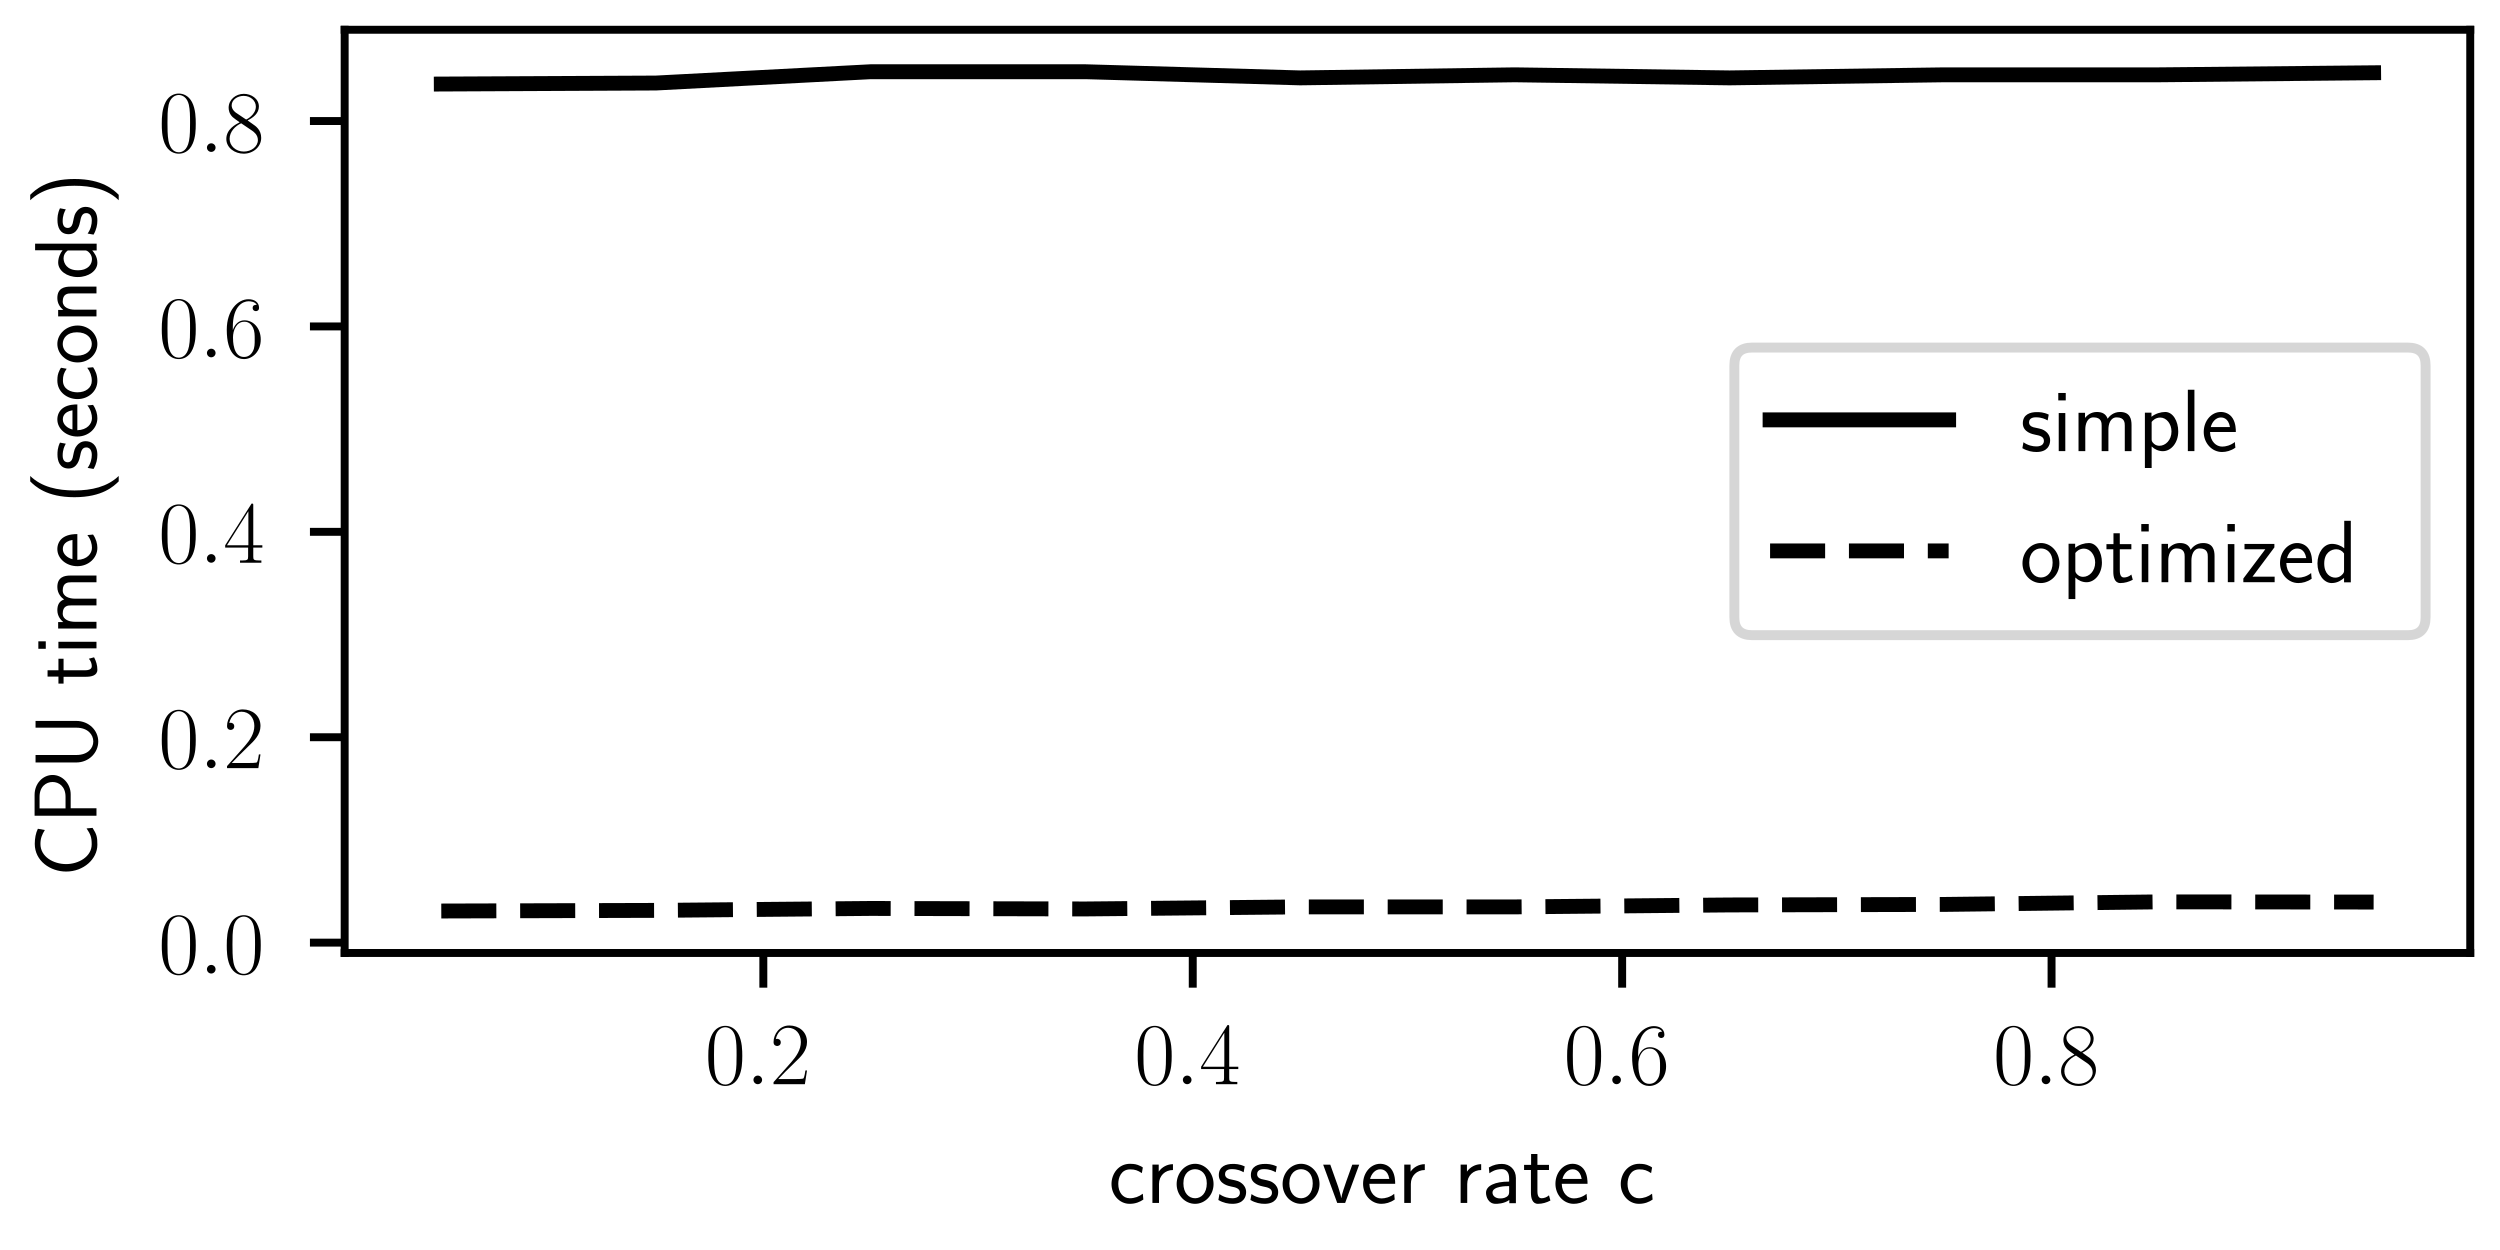
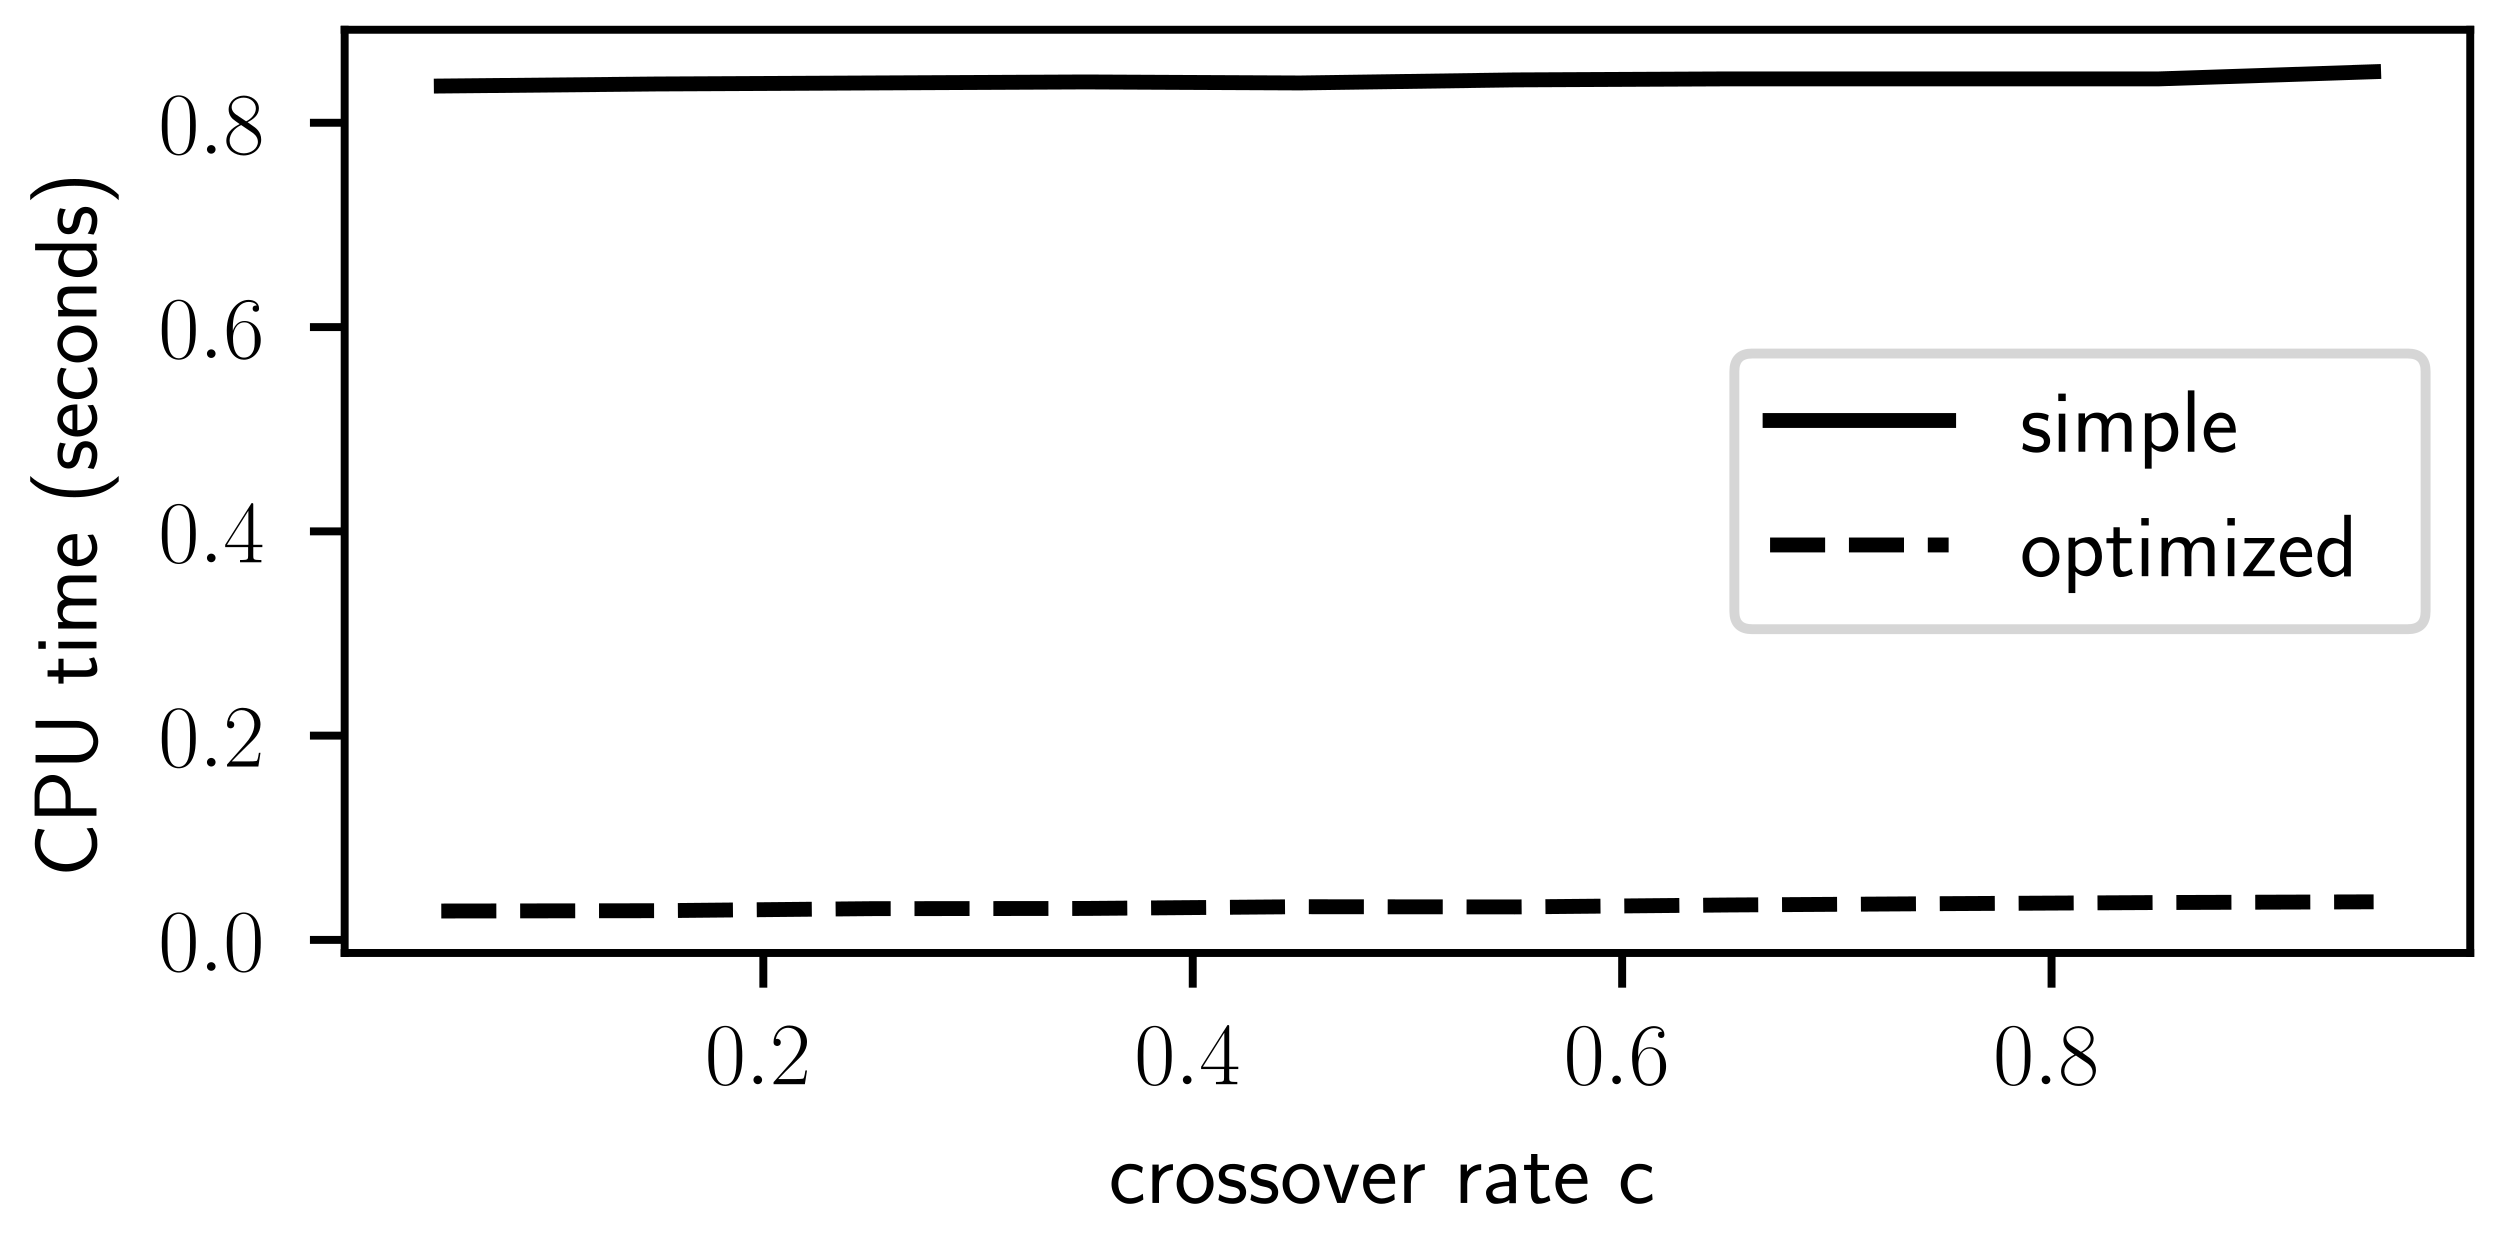
- <svg xmlns="http://www.w3.org/2000/svg" xmlns:xlink="http://www.w3.org/1999/xlink" height="126pt" version="1.1" viewBox="0 0 252 126" width="252pt">
+ <svg xmlns="http://www.w3.org/2000/svg" xmlns:xlink="http://www.w3.org/1999/xlink" width="252pt" height="126pt" viewBox="0 0 252 126" version="1.1">
  <defs>
-     <style type="text/css">*{stroke-linecap:butt;stroke-linejoin:round;}</style>
+     <style type="text/css">*{stroke-linejoin: round; stroke-linecap: butt}</style>
  </defs>
  <g id="figure_1">
    <g id="patch_1">
-       <path d="M 0 126  L 252 126  L 252 0  L 0 0  z " style="fill:#ffffff;" />
+       <path d="M 0 126  L 252 126  L 252 0  L 0 0  z " style="fill: #ffffff" />
    </g>
    <g id="axes_1">
      <g id="patch_2">
-         <path d="M 34.742 96.06  L 249 96.06  L 249 3  L 34.742 3  z " style="fill:#ffffff;" />
+         <path d="M 34.742 96.06  L 249 96.06  L 249 3  L 34.742 3  z " style="fill: #ffffff" />
      </g>
      <g id="matplotlib.axis_1">
        <g id="xtick_1">
          <g id="line2d_1">
            <defs>
-               <path d="M 0 0  L 0 3.5  " id="m5f807495ed" style="stroke:#000000;stroke-width:0.8;" />
-             </defs>
-             <g>
-               <use style="stroke:#000000;stroke-width:0.8;" x="76.944" xlink:href="#m5f807495ed" y="96.06" />
+               <path id="m308ebe2b31" d="M 0 0  L 0 3.5  " style="stroke: #000000; stroke-width: 0.8" />
+             </defs>
+             <g>
+               <use xlink:href="#m308ebe2b31" x="76.944" y="96.06" style="stroke: #000000; stroke-width: 0.8" />
            </g>
          </g>
          <g id="text_1">
-             <g transform="translate(71.05654 109.2862)scale(0.09 -0.09)">
-               <defs>
-                 <path d="M 42 31.641  C 42 37.75 41.906 48.125 37.703 56.109  C 34 63.109 28.094 65.594 22.906 65.594  C 18.094 65.594 12 63.406 8.203 56.203  C 4.203 48.719 3.797 39.438 3.797 31.641  C 3.797 25.953 3.906 17.281 7 9.672  C 11.297 -0.609 19 -2 22.906 -2  C 27.5 -2 34.5 -0.109 38.594 9.375  C 41.594 16.281 42 24.359 42 31.641  z M 22.906 -0.406  C 16.5 -0.406 12.703 5.078 11.297 12.688  C 10.203 18.562 10.203 27.156 10.203 32.75  C 10.203 40.438 10.203 46.828 11.5 52.922  C 13.406 61.391 19 64 22.906 64  C 27 64 32.297 61.297 34.203 53.125  C 35.5 47.438 35.594 40.734 35.594 32.75  C 35.594 26.25 35.594 18.266 34.406 12.375  C 32.297 1.484 26.406 -0.406 22.906 -0.406  z " id="CMR17-48" />
-                 <path d="M 18.406 4.797  C 18.406 7.688 16 9.672 13.594 9.672  C 10.703 9.672 8.703 7.281 8.703 4.891  C 8.703 2 11.094 0 13.5 0  C 16.406 0 18.406 2.391 18.406 4.797  z " id="CMMI12-58" />
-                 <path d="M 41.703 15.453  L 39.906 15.453  C 38.906 8.375 38.094 7.172 37.703 6.562  C 37.203 5.766 30 5.766 28.594 5.766  L 9.406 5.766  C 13 9.672 20 16.75 28.5 24.953  C 34.594 30.734 41.703 37.531 41.703 47.422  C 41.703 59.219 32.297 66 21.797 66  C 10.797 66 4.094 56.312 4.094 47.344  C 4.094 43.438 7 42.938 8.203 42.938  C 9.203 42.938 12.203 43.547 12.203 47.031  C 12.203 50.109 9.594 51 8.203 51  C 7.594 51 7 50.906 6.594 50.703  C 8.5 59.219 14.297 63.406 20.406 63.406  C 29.094 63.406 34.797 56.516 34.797 47.422  C 34.797 38.734 29.703 31.25 24 24.75  L 4.094 2.281  L 4.094 0  L 39.297 0  z " id="CMR17-50" />
-               </defs>
-               <use transform="scale(0.996264)" xlink:href="#CMR17-48" />
-               <use transform="translate(45.69048 0)scale(0.996264)" xlink:href="#CMMI12-58" />
-               <use transform="translate(72.78765 0)scale(0.996264)" xlink:href="#CMR17-50" />
+             <g transform="translate(71.05654 109.2862) scale(0.09 -0.09)">
+               <defs>
+                 <path id="CMR17-30" d="M 2688 2025  C 2688 2416 2682 3080 2413 3591  C 2176 4039 1798 4198 1466 4198  C 1158 4198 768 4058 525 3597  C 269 3118 243 2524 243 2025  C 243 1661 250 1106 448 619  C 723 -39 1216 -128 1466 -128  C 1760 -128 2208 -7 2470 600  C 2662 1042 2688 1559 2688 2025  z M 1466 -26  C 1056 -26 813 325 723 812  C 653 1188 653 1738 653 2096  C 653 2588 653 2997 736 3387  C 858 3929 1216 4096 1466 4096  C 1728 4096 2067 3923 2189 3400  C 2272 3036 2278 2607 2278 2096  C 2278 1680 2278 1169 2202 792  C 2067 95 1690 -26 1466 -26  z " transform="scale(0.015625)" />
+                 <path id="CMMI12-3a" d="M 1178 307  C 1178 492 1024 619 870 619  C 685 619 557 466 557 313  C 557 128 710 0 864 0  C 1050 0 1178 153 1178 307  z " transform="scale(0.015625)" />
+                 <path id="CMR17-32" d="M 2669 989  L 2554 989  C 2490 536 2438 459 2413 420  C 2381 369 1920 369 1830 369  L 602 369  C 832 619 1280 1072 1824 1597  C 2214 1967 2669 2402 2669 3035  C 2669 3790 2067 4224 1395 4224  C 691 4224 262 3604 262 3030  C 262 2780 448 2748 525 2748  C 589 2748 781 2787 781 3010  C 781 3207 614 3264 525 3264  C 486 3264 448 3258 422 3245  C 544 3790 915 4058 1306 4058  C 1862 4058 2227 3617 2227 3035  C 2227 2479 1901 2000 1536 1584  L 262 146  L 262 0  L 2515 0  L 2669 989  z " transform="scale(0.015625)" />
+               </defs>
+               <use xlink:href="#CMR17-30" transform="scale(0.996264)" />
+               <use xlink:href="#CMMI12-3a" transform="translate(45.69048 0) scale(0.996264)" />
+               <use xlink:href="#CMR17-32" transform="translate(72.78765 0) scale(0.996264)" />
            </g>
          </g>
        </g>
        <g id="xtick_2">
          <g id="line2d_2">
            <g>
-               <use style="stroke:#000000;stroke-width:0.8;" x="120.229" xlink:href="#m5f807495ed" y="96.06" />
+               <use xlink:href="#m308ebe2b31" x="120.229" y="96.06" style="stroke: #000000; stroke-width: 0.8" />
            </g>
          </g>
          <g id="text_2">
-             <g transform="translate(114.341 109.2862)scale(0.09 -0.09)">
-               <defs>
-                 <path d="M 33.594 64.406  C 33.594 66.5 33.5 66.5 31.703 66.5  L 2 19.594  L 2 17  L 27.797 17  L 27.797 7.141  C 27.797 3.5 27.594 2.5 20.594 2.5  L 18.703 2.5  L 18.703 0  C 21.906 0 27.297 0 30.703 0  C 34.094 0 39.5 0 42.703 0  L 42.703 2.5  L 40.797 2.5  C 33.797 2.5 33.594 3.5 33.594 7.141  L 33.594 17  L 43.797 17  L 43.797 19.594  L 33.594 19.594  z M 28.094 57.859  L 28.094 19.594  L 4 19.594  z " id="CMR17-52" />
-               </defs>
-               <use transform="scale(0.996264)" xlink:href="#CMR17-48" />
-               <use transform="translate(45.69048 0)scale(0.996264)" xlink:href="#CMMI12-58" />
-               <use transform="translate(72.78765 0)scale(0.996264)" xlink:href="#CMR17-52" />
+             <g transform="translate(114.341 109.2862) scale(0.09 -0.09)">
+               <defs>
+                 <path id="CMR17-34" d="M 2150 4122  C 2150 4256 2144 4256 2029 4256  L 128 1254  L 128 1088  L 1779 1088  L 1779 457  C 1779 224 1766 160 1318 160  L 1197 160  L 1197 0  C 1402 0 1747 0 1965 0  C 2182 0 2528 0 2733 0  L 2733 160  L 2611 160  C 2163 160 2150 224 2150 457  L 2150 1088  L 2803 1088  L 2803 1254  L 2150 1254  L 2150 4122  z M 1798 3703  L 1798 1254  L 256 1254  L 1798 3703  z " transform="scale(0.015625)" />
+               </defs>
+               <use xlink:href="#CMR17-30" transform="scale(0.996264)" />
+               <use xlink:href="#CMMI12-3a" transform="translate(45.69048 0) scale(0.996264)" />
+               <use xlink:href="#CMR17-34" transform="translate(72.78765 0) scale(0.996264)" />
            </g>
          </g>
        </g>
        <g id="xtick_3">
          <g id="line2d_3">
            <g>
-               <use style="stroke:#000000;stroke-width:0.8;" x="163.513" xlink:href="#m5f807495ed" y="96.06" />
+               <use xlink:href="#m308ebe2b31" x="163.513" y="96.06" style="stroke: #000000; stroke-width: 0.8" />
            </g>
          </g>
          <g id="text_3">
-             <g transform="translate(157.6254 109.2862)scale(0.09 -0.09)">
-               <defs>
-                 <path d="M 10.594 34  C 10.594 57.656 21.797 63 28.297 63  C 30.406 63 35.5 62.641 37.5 59  C 35.906 59 32.906 59 32.906 55.516  C 32.906 52.828 35.094 51.922 36.5 51.922  C 37.406 51.922 40.094 52.312 40.094 55.625  C 40.094 61.781 35.094 65.297 28.203 65.297  C 16.297 65.297 3.797 52.969 3.797 31  C 3.797 3.953 15.094 -2 23.094 -2  C 32.797 -2 42 6.672 42 20.047  C 42 32.516 33.906 41.594 23.703 41.594  C 17.594 41.594 13.094 37.609 10.594 30.625  z M 23.094 0.391  C 10.797 0.391 10.797 18.75 10.797 22.438  C 10.797 29.625 14.203 40 23.5 40  C 25.203 40 30.094 40 33.406 33.125  C 35.203 29.219 35.203 25.141 35.203 20.141  C 35.203 14.75 35.203 10.781 33.094 6.781  C 30.906 2.672 27.703 0.391 23.094 0.391  z " id="CMR17-54" />
-               </defs>
-               <use transform="scale(0.996264)" xlink:href="#CMR17-48" />
-               <use transform="translate(45.69048 0)scale(0.996264)" xlink:href="#CMMI12-58" />
-               <use transform="translate(72.78765 0)scale(0.996264)" xlink:href="#CMR17-54" />
+             <g transform="translate(157.6254 109.2862) scale(0.09 -0.09)">
+               <defs>
+                 <path id="CMR17-36" d="M 678 2176  C 678 3690 1395 4032 1811 4032  C 1946 4032 2272 4009 2400 3776  C 2298 3776 2106 3776 2106 3553  C 2106 3381 2246 3323 2336 3323  C 2394 3323 2566 3348 2566 3560  C 2566 3954 2246 4179 1805 4179  C 1043 4179 243 3390 243 1984  C 243 253 966 -128 1478 -128  C 2099 -128 2688 427 2688 1283  C 2688 2081 2170 2662 1517 2662  C 1126 2662 838 2407 678 1960  L 678 2176  z M 1478 25  C 691 25 691 1200 691 1436  C 691 1896 909 2560 1504 2560  C 1613 2560 1926 2560 2138 2120  C 2253 1870 2253 1609 2253 1289  C 2253 944 2253 690 2118 434  C 1978 171 1773 25 1478 25  z " transform="scale(0.015625)" />
+               </defs>
+               <use xlink:href="#CMR17-30" transform="scale(0.996264)" />
+               <use xlink:href="#CMMI12-3a" transform="translate(45.69048 0) scale(0.996264)" />
+               <use xlink:href="#CMR17-36" transform="translate(72.78765 0) scale(0.996264)" />
            </g>
          </g>
        </g>
        <g id="xtick_4">
          <g id="line2d_4">
            <g>
-               <use style="stroke:#000000;stroke-width:0.8;" x="206.797" xlink:href="#m5f807495ed" y="96.06" />
+               <use xlink:href="#m308ebe2b31" x="206.797" y="96.06" style="stroke: #000000; stroke-width: 0.8" />
            </g>
          </g>
          <g id="text_4">
-             <g transform="translate(200.9098 109.2862)scale(0.09 -0.09)">
-               <defs>
-                 <path d="M 27.203 35.375  C 33.5 38.547 39.906 43.328 39.906 50.984  C 39.906 60.016 31.094 65.297 23 65.297  C 13.906 65.297 5.906 58.734 5.906 49.688  C 5.906 47.203 6.5 42.922 10.406 39.141  C 11.406 38.156 15.594 35.172 18.297 33.281  C 13.797 30.984 3.297 25.531 3.297 14.594  C 3.297 4.359 13.094 -2 22.797 -2  C 33.5 -2 42.5 5.656 42.5 15.781  C 42.5 24.844 36.406 29.016 32.406 31.703  z M 14.094 44.094  C 13.297 44.594 9.297 47.672 9.297 52.359  C 9.297 58.422 15.594 63 22.797 63  C 30.703 63 36.5 57.438 36.5 50.969  C 36.5 41.703 26.094 36.422 25.594 36.422  C 25.5 36.422 25.406 36.422 24.594 37.031  z M 32.5 23.734  C 34 22.641 38.797 19.375 38.797 13.297  C 38.797 5.953 31.406 0.391 23 0.391  C 13.906 0.391 7 6.844 7 14.688  C 7 22.547 13.094 29.094 20 32.188  z " id="CMR17-56" />
-               </defs>
-               <use transform="scale(0.996264)" xlink:href="#CMR17-48" />
-               <use transform="translate(45.69048 0)scale(0.996264)" xlink:href="#CMMI12-58" />
-               <use transform="translate(72.78765 0)scale(0.996264)" xlink:href="#CMR17-56" />
+             <g transform="translate(200.9098 109.2862) scale(0.09 -0.09)">
+               <defs>
+                 <path id="CMR17-38" d="M 1741 2264  C 2144 2467 2554 2773 2554 3263  C 2554 3841 1990 4179 1472 4179  C 890 4179 378 3759 378 3180  C 378 3021 416 2747 666 2505  C 730 2442 998 2251 1171 2130  C 883 1983 211 1634 211 934  C 211 279 838 -128 1459 -128  C 2144 -128 2720 362 2720 1010  C 2720 1590 2330 1857 2074 2029  L 1741 2264  z M 902 2822  C 851 2854 595 3051 595 3351  C 595 3739 998 4032 1459 4032  C 1965 4032 2336 3676 2336 3262  C 2336 2669 1670 2331 1638 2331  C 1632 2331 1626 2331 1574 2370  L 902 2822  z M 2080 1519  C 2176 1449 2483 1240 2483 851  C 2483 381 2010 25 1472 25  C 890 25 448 438 448 940  C 448 1443 838 1862 1280 2060  L 2080 1519  z " transform="scale(0.015625)" />
+               </defs>
+               <use xlink:href="#CMR17-30" transform="scale(0.996264)" />
+               <use xlink:href="#CMMI12-3a" transform="translate(45.69048 0) scale(0.996264)" />
+               <use xlink:href="#CMR17-38" transform="translate(72.78765 0) scale(0.996264)" />
            </g>
          </g>
        </g>
        <g id="text_5">
-           <g transform="translate(111.7437 121.2563)scale(0.09 -0.09)">
-             <defs>
-               <path d="M 38.5 39.703  C 38.5 40.391 33.906 42.406 32.703 42.797  C 29.406 44 25.203 44 24.094 44  C 11.094 44 3.297 32.703 3.297 21.297  C 3.297 9.297 12 -1 23.703 -1  C 30.406 -1 35.203 1.188 39.094 3.781  L 38.5 10.375  C 34.203 7.078 29.203 5.266 23.797 5.266  C 16 5.266 10.906 12.094 10.906 21.391  C 10.906 28.609 14.203 37.719 24.203 37.719  C 29.703 37.719 32.797 36.609 37.406 33.516  z " id="CMSS17-99" />
-               <path d="M 14.906 21.297  C 14.906 30.703 21.797 37 30.594 37  L 30.594 43.578  C 24.203 43.578 18.203 40.391 14.594 35.203  L 14.594 43.094  L 7.5 43.094  L 7.5 0  L 14.906 0  z " id="CMSS17-114" />
-               <path d="M 44.203 21.188  C 44.203 34 34.703 44 23.5 44  C 12 44 2.703 33.703 2.703 21.188  C 2.703 8.5 12.297 -1 23.406 -1  C 34.797 -1 44.203 8.797 44.203 21.188  z M 23.5 5.266  C 16.406 5.266 10.297 11.078 10.297 22  C 10.297 33.609 17.406 37.922 23.406 37.922  C 29.906 37.922 36.594 33.219 36.594 22  C 36.594 10.672 30.094 5.266 23.5 5.266  z " id="CMSS17-111" />
-               <path d="M 32.203 41.047  C 26.297 43.859 21.703 43.859 18.703 43.859  C 11.594 43.859 3.094 41.375 3.094 31.297  C 3.094 21.234 14.094 19.031 17.094 18.422  C 21.703 17.531 26.797 16.531 26.797 11.562  C 26.797 5.266 19.594 5.266 18.297 5.266  C 14.297 5.266 8.797 6.359 3.797 9.969  L 2.594 3.281  C 8.297 0 13.797 -1 18.406 -1  C 30.703 -1 33.797 6.5 33.797 12.203  C 33.797 17.094 31 20.391 29.094 21.891  C 25.797 24.5 24.594 24.797 16.406 26.5  C 15 26.703 10.094 27.797 10.094 32.281  C 10.094 38 16.406 38 17.797 38  C 24.297 38 28.297 35.984 31 34.5  z " id="CMSS17-115" />
-               <path d="M 41.797 43  L 34 43  L 27.297 24.312  C 25.203 18.203 22.203 9.797 21.703 5.5  L 21.594 5.5  C 21.406 7.312 20.594 9.906 20.094 11.703  C 19.5 13.906 18.703 16.5 18.094 18.312  L 9.297 43  L 1.297 43  L 17.094 0  L 26 0  z " id="CMSS17-118" />
-               <path d="M 39.094 21.516  C 39.094 24.844 38.906 31.297 35.703 36.641  C 32.203 42.391 26.5 44 22.203 44  C 11.797 44 3 34.188 3 21.484  C 3 9.094 12.094 -1 23.594 -1  C 28.094 -1 33.594 0.297 38.594 3.875  C 38.594 4.281 38.406 6.469 38.297 6.562  C 38.297 6.766 38 9.844 38 10.25  C 33.203 6.359 27.703 5.078 23.703 5.078  C 17.297 5.078 10.406 10.422 10.094 21.516  z M 10.906 27  C 12.203 32.562 16.594 37.828 22.203 37.828  C 23.703 37.828 30.703 37.828 32.5 27  z " id="CMSS17-101" />
-               <path d="M 37.594 27.984  C 37.594 37.375 30.906 43.875 21.906 43.875  C 17.5 43.875 12.703 43.078 7.203 39.891  L 7.797 33.359  C 10.297 35.125 14.594 38 21.797 38  C 26.906 38 30 34.062 30 27.844  L 30 24  C 14 24 4 19.344 4 11.344  C 4 7.203 6.5 -1 14.797 -1  C 16.297 -1 24.406 -1 30.203 3.391  L 30.203 -0.297  L 37.594 -0.297  z M 30 12.75  C 30 10.953 30 8.562 27 6.781  C 24.406 5.078 21.094 5.078 19.703 5.078  C 14.703 5.078 11.297 7.984 11.297 11.625  C 11.297 18.922 26.906 18.922 30 18.922  z " id="CMSS17-97" />
-               <path d="M 16.703 37  L 29.703 37  L 29.703 42.766  L 16.703 42.766  L 16.703 55  L 9.594 55  L 9.594 42.766  L 1.703 42.766  L 1.703 37  L 9.406 37  L 9.406 11.703  C 9.406 6 10.703 -1 17.297 -1  C 22.297 -1 26.906 0.391 31.297 2.688  L 29.703 8.562  C 27.297 6.469 24.406 5.266 21.297 5.266  C 16.906 5.266 16.703 10.875 16.703 13.375  z " id="CMSS17-116" />
-             </defs>
-             <use transform="scale(0.996264)" xlink:href="#CMSS17-99" />
-             <use transform="translate(41.63882 0)scale(0.996264)" xlink:href="#CMSS17-114" />
-             <use transform="translate(73.5486 0)scale(0.996264)" xlink:href="#CMSS17-111" />
-             <use transform="translate(120.3922 0)scale(0.996264)" xlink:href="#CMSS17-115" />
-             <use transform="translate(156.3058 0)scale(0.996264)" xlink:href="#CMSS17-115" />
-             <use transform="translate(192.2193 0)scale(0.996264)" xlink:href="#CMSS17-111" />
-             <use transform="translate(239.0629 0)scale(0.996264)" xlink:href="#CMSS17-118" />
-             <use transform="translate(282.0631 0)scale(0.996264)" xlink:href="#CMSS17-101" />
-             <use transform="translate(323.7019 0)scale(0.996264)" xlink:href="#CMSS17-114" />
-             <use transform="translate(386.8408 0)scale(0.996264)" xlink:href="#CMSS17-114" />
-             <use transform="translate(418.7505 0)scale(0.996264)" xlink:href="#CMSS17-97" />
-             <use transform="translate(463.6725 0)scale(0.996264)" xlink:href="#CMSS17-116" />
-             <use transform="translate(497.504 0)scale(0.996264)" xlink:href="#CMSS17-101" />
-             <use transform="translate(570.372 0)scale(0.996264)" xlink:href="#CMSS17-99" />
+           <g transform="translate(111.7437 121.2563) scale(0.09 -0.09)">
+             <defs>
+               <path id="CMSS17-63" d="M 2464 2541  C 2464 2585 2170 2714 2093 2739  C 1882 2816 1613 2816 1542 2816  C 710 2816 211 2093 211 1363  C 211 595 768 -64 1517 -64  C 1946 -64 2253 76 2502 242  L 2464 664  C 2189 453 1869 337 1523 337  C 1024 337 698 774 698 1369  C 698 1831 909 2414 1549 2414  C 1901 2414 2099 2343 2394 2145  L 2464 2541  z " transform="scale(0.015625)" />
+               <path id="CMSS17-72" d="M 954 1363  C 954 1965 1395 2368 1958 2368  L 1958 2789  C 1549 2789 1165 2585 934 2253  L 934 2758  L 480 2758  L 480 0  L 954 0  L 954 1363  z " transform="scale(0.015625)" />
+               <path id="CMSS17-6f" d="M 2829 1356  C 2829 2176 2221 2816 1504 2816  C 768 2816 173 2157 173 1356  C 173 544 787 -64 1498 -64  C 2227 -64 2829 563 2829 1356  z M 1504 337  C 1050 337 659 709 659 1408  C 659 2151 1114 2427 1498 2427  C 1914 2427 2342 2126 2342 1408  C 2342 683 1926 337 1504 337  z " transform="scale(0.015625)" />
+               <path id="CMSS17-73" d="M 2061 2627  C 1683 2807 1389 2807 1197 2807  C 742 2807 198 2648 198 2003  C 198 1359 902 1218 1094 1179  C 1389 1122 1715 1058 1715 740  C 1715 337 1254 337 1171 337  C 915 337 563 407 243 638  L 166 210  C 531 0 883 -64 1178 -64  C 1965 -64 2163 416 2163 781  C 2163 1094 1984 1305 1862 1401  C 1651 1568 1574 1587 1050 1696  C 960 1709 646 1779 646 2066  C 646 2432 1050 2432 1139 2432  C 1555 2432 1811 2303 1984 2208  L 2061 2627  z " transform="scale(0.015625)" />
+               <path id="CMSS17-76" d="M 2675 2752  L 2176 2752  L 1747 1556  C 1613 1165 1421 627 1389 352  L 1382 352  C 1370 468 1318 634 1286 749  C 1248 890 1197 1056 1158 1172  L 595 2752  L 83 2752  L 1094 0  L 1664 0  L 2675 2752  z " transform="scale(0.015625)" />
+               <path id="CMSS17-65" d="M 2502 1377  C 2502 1590 2490 2003 2285 2345  C 2061 2713 1696 2816 1421 2816  C 755 2816 192 2188 192 1375  C 192 582 774 -64 1510 -64  C 1798 -64 2150 19 2470 248  C 2470 274 2458 414 2451 420  C 2451 433 2432 630 2432 656  C 2125 407 1773 325 1517 325  C 1107 325 666 667 646 1377  L 2502 1377  z M 698 1728  C 781 2084 1062 2421 1421 2421  C 1517 2421 1965 2421 2080 1728  L 698 1728  z " transform="scale(0.015625)" />
+               <path id="CMSS17-61" d="M 2406 1791  C 2406 2392 1978 2808 1402 2808  C 1120 2808 813 2757 461 2553  L 499 2135  C 659 2248 934 2432 1395 2432  C 1722 2432 1920 2180 1920 1782  L 1920 1536  C 896 1536 256 1238 256 726  C 256 461 416 -64 947 -64  C 1043 -64 1562 -64 1933 217  L 1933 -19  L 2406 -19  L 2406 1791  z M 1920 816  C 1920 701 1920 548 1728 434  C 1562 325 1350 325 1261 325  C 941 325 723 511 723 744  C 723 1211 1722 1211 1920 1211  L 1920 816  z " transform="scale(0.015625)" />
+               <path id="CMSS17-74" d="M 1069 2368  L 1901 2368  L 1901 2737  L 1069 2737  L 1069 3520  L 614 3520  L 614 2737  L 109 2737  L 109 2368  L 602 2368  L 602 749  C 602 384 685 -64 1107 -64  C 1427 -64 1722 25 2003 172  L 1901 548  C 1747 414 1562 337 1363 337  C 1082 337 1069 696 1069 856  L 1069 2368  z " transform="scale(0.015625)" />
+             </defs>
+             <use xlink:href="#CMSS17-63" transform="scale(0.996264)" />
+             <use xlink:href="#CMSS17-72" transform="translate(41.63882 0) scale(0.996264)" />
+             <use xlink:href="#CMSS17-6f" transform="translate(73.5486 0) scale(0.996264)" />
+             <use xlink:href="#CMSS17-73" transform="translate(120.3922 0) scale(0.996264)" />
+             <use xlink:href="#CMSS17-73" transform="translate(156.3058 0) scale(0.996264)" />
+             <use xlink:href="#CMSS17-6f" transform="translate(192.2193 0) scale(0.996264)" />
+             <use xlink:href="#CMSS17-76" transform="translate(239.0629 0) scale(0.996264)" />
+             <use xlink:href="#CMSS17-65" transform="translate(282.0631 0) scale(0.996264)" />
+             <use xlink:href="#CMSS17-72" transform="translate(323.7019 0) scale(0.996264)" />
+             <use xlink:href="#CMSS17-72" transform="translate(386.8408 0) scale(0.996264)" />
+             <use xlink:href="#CMSS17-61" transform="translate(418.7505 0) scale(0.996264)" />
+             <use xlink:href="#CMSS17-74" transform="translate(463.6725 0) scale(0.996264)" />
+             <use xlink:href="#CMSS17-65" transform="translate(497.504 0) scale(0.996264)" />
+             <use xlink:href="#CMSS17-63" transform="translate(570.372 0) scale(0.996264)" />
          </g>
        </g>
      </g>
      <g id="matplotlib.axis_2">
        <g id="ytick_1">
          <g id="line2d_5">
            <defs>
-               <path d="M 0 0  L -3.5 0  " id="m91845af054" style="stroke:#000000;stroke-width:0.8;" />
-             </defs>
-             <g>
-               <use style="stroke:#000000;stroke-width:0.8;" x="34.742" xlink:href="#m91845af054" y="95.018" />
+               <path id="m89d86d54b8" d="M 0 0  L -3.5 0  " style="stroke: #000000; stroke-width: 0.8" />
+             </defs>
+             <g>
+               <use xlink:href="#m89d86d54b8" x="34.742" y="94.743" style="stroke: #000000; stroke-width: 0.8" />
            </g>
          </g>
          <g id="text_6">
-             <g transform="translate(15.96662 98.13142)scale(0.09 -0.09)">
-               <use transform="scale(0.996264)" xlink:href="#CMR17-48" />
-               <use transform="translate(45.69048 0)scale(0.996264)" xlink:href="#CMMI12-58" />
-               <use transform="translate(72.78765 0)scale(0.996264)" xlink:href="#CMR17-48" />
+             <g transform="translate(15.96662 97.85656) scale(0.09 -0.09)">
+               <use xlink:href="#CMR17-30" transform="scale(0.996264)" />
+               <use xlink:href="#CMMI12-3a" transform="translate(45.69048 0) scale(0.996264)" />
+               <use xlink:href="#CMR17-30" transform="translate(72.78765 0) scale(0.996264)" />
            </g>
          </g>
        </g>
        <g id="ytick_2">
          <g id="line2d_6">
            <g>
-               <use style="stroke:#000000;stroke-width:0.8;" x="34.742" xlink:href="#m91845af054" y="74.313" />
+               <use xlink:href="#m89d86d54b8" x="34.742" y="74.152" style="stroke: #000000; stroke-width: 0.8" />
            </g>
          </g>
          <g id="text_7">
-             <g transform="translate(15.96662 77.42673)scale(0.09 -0.09)">
-               <use transform="scale(0.996264)" xlink:href="#CMR17-48" />
-               <use transform="translate(45.69048 0)scale(0.996264)" xlink:href="#CMMI12-58" />
-               <use transform="translate(72.78765 0)scale(0.996264)" xlink:href="#CMR17-50" />
+             <g transform="translate(15.96662 77.26526) scale(0.09 -0.09)">
+               <use xlink:href="#CMR17-30" transform="scale(0.996264)" />
+               <use xlink:href="#CMMI12-3a" transform="translate(45.69048 0) scale(0.996264)" />
+               <use xlink:href="#CMR17-32" transform="translate(72.78765 0) scale(0.996264)" />
            </g>
          </g>
        </g>
        <g id="ytick_3">
          <g id="line2d_7">
            <g>
-               <use style="stroke:#000000;stroke-width:0.8;" x="34.742" xlink:href="#m91845af054" y="53.609" />
+               <use xlink:href="#m89d86d54b8" x="34.742" y="53.561" style="stroke: #000000; stroke-width: 0.8" />
            </g>
          </g>
          <g id="text_8">
-             <g transform="translate(15.96662 56.72204)scale(0.09 -0.09)">
-               <use transform="scale(0.996264)" xlink:href="#CMR17-48" />
-               <use transform="translate(45.69048 0)scale(0.996264)" xlink:href="#CMMI12-58" />
-               <use transform="translate(72.78765 0)scale(0.996264)" xlink:href="#CMR17-52" />
+             <g transform="translate(15.96662 56.67396) scale(0.09 -0.09)">
+               <use xlink:href="#CMR17-30" transform="scale(0.996264)" />
+               <use xlink:href="#CMMI12-3a" transform="translate(45.69048 0) scale(0.996264)" />
+               <use xlink:href="#CMR17-34" transform="translate(72.78765 0) scale(0.996264)" />
            </g>
          </g>
        </g>
        <g id="ytick_4">
          <g id="line2d_8">
            <g>
-               <use style="stroke:#000000;stroke-width:0.8;" x="34.742" xlink:href="#m91845af054" y="32.904" />
+               <use xlink:href="#m89d86d54b8" x="34.742" y="32.969" style="stroke: #000000; stroke-width: 0.8" />
            </g>
          </g>
          <g id="text_9">
-             <g transform="translate(15.96662 36.01735)scale(0.09 -0.09)">
-               <use transform="scale(0.996264)" xlink:href="#CMR17-48" />
-               <use transform="translate(45.69048 0)scale(0.996264)" xlink:href="#CMMI12-58" />
-               <use transform="translate(72.78765 0)scale(0.996264)" xlink:href="#CMR17-54" />
+             <g transform="translate(15.96662 36.08266) scale(0.09 -0.09)">
+               <use xlink:href="#CMR17-30" transform="scale(0.996264)" />
+               <use xlink:href="#CMMI12-3a" transform="translate(45.69048 0) scale(0.996264)" />
+               <use xlink:href="#CMR17-36" transform="translate(72.78765 0) scale(0.996264)" />
            </g>
          </g>
        </g>
        <g id="ytick_5">
          <g id="line2d_9">
            <g>
-               <use style="stroke:#000000;stroke-width:0.8;" x="34.742" xlink:href="#m91845af054" y="12.199" />
+               <use xlink:href="#m89d86d54b8" x="34.742" y="12.378" style="stroke: #000000; stroke-width: 0.8" />
            </g>
          </g>
          <g id="text_10">
-             <g transform="translate(15.96662 15.31266)scale(0.09 -0.09)">
-               <use transform="scale(0.996264)" xlink:href="#CMR17-48" />
-               <use transform="translate(45.69048 0)scale(0.996264)" xlink:href="#CMMI12-58" />
-               <use transform="translate(72.78765 0)scale(0.996264)" xlink:href="#CMR17-56" />
+             <g transform="translate(15.96662 15.49136) scale(0.09 -0.09)">
+               <use xlink:href="#CMR17-30" transform="scale(0.996264)" />
+               <use xlink:href="#CMMI12-3a" transform="translate(45.69048 0) scale(0.996264)" />
+               <use xlink:href="#CMR17-38" transform="translate(72.78765 0) scale(0.996264)" />
            </g>
          </g>
        </g>
        <g id="text_11">
-           <g transform="translate(9.725022 88.4088)rotate(-90)scale(0.09 -0.09)">
-             <defs>
-               <path d="M 54.703 11.156  C 48 6.672 44.906 5.375 36.797 5.375  C 22.797 5.375 14.594 20.359 14.594 34.047  C 14.594 48.625 23 63 37.203 63  C 43.594 63 47.797 61.219 52.906 58.047  L 54.297 65.891  C 49.5 68.281 43.406 69.375 37.297 69.375  C 18.094 69.375 6.203 51.812 6.203 34.047  C 6.203 14.484 20.297 -1 36.297 -1  C 44.906 -1 47.906 -0.297 55.297 4.375  z " id="CMSS17-67" />
-               <path d="M 32.906 29  C 44.906 29 54.703 38.328 54.703 49.344  C 54.703 60.156 45.297 69.578 32.297 69.578  L 8.906 69.578  L 8.906 0  L 17.297 0  L 17.297 29  z M 30.094 64  C 41.703 64 46.797 56.672 46.797 49.328  C 46.797 42.5 42.094 34.781 30.094 34.781  L 17.094 34.781  L 17.094 64  z " id="CMSS17-80" />
-               <path d="M 55.5 68.5  L 47.906 68.5  L 47.906 22.641  C 47.906 9.438 39.797 3.578 32.406 3.578  C 24.797 3.578 17.203 9.734 17.203 22.547  L 17.203 68.5  L 8.797 68.5  L 8.797 22.719  C 8.797 8.422 19.906 -2 32.297 -2  C 44.703 -2 55.5 8.422 55.5 22.719  z " id="CMSS17-85" />
-               <path d="M 15.297 65.359  L 6.906 65.359  L 6.906 57  L 15.297 57  z M 14.797 42.797  L 7.406 42.797  L 7.406 0  L 14.797 0  z " id="CMSS17-105" />
-               <path d="M 67 29.328  C 67 36.062 65.297 44 54.094 44  C 46.594 44 42.094 39.312 40.094 36.422  C 38.297 41.719 34.094 44 28.094 44  C 21.297 44 17 40.125 14.703 37.328  L 14.703 43.094  L 7.406 43.094  L 7.406 0  L 15 0  L 15 24.359  C 15 30.297 17.203 37.938 24.297 37.938  C 33.406 37.938 33.406 31.5 33.406 28.578  L 33.406 0  L 41 0  L 41 24.359  C 41 30.297 43.203 37.938 50.297 37.938  C 59.406 37.938 59.406 31.5 59.406 28.578  L 59.406 0  L 67 0  z " id="CMSS17-109" />
-               <path d="M 25.203 74.5  C 19.797 69.016 7.406 56.266 7.406 24.812  C 7.406 -6.766 19.797 -19.422 25.203 -25  L 31.297 -25  C 19 -12.25 15 5.578 15 24.703  C 15 43.719 18.797 61.656 31.297 74.5  z " id="CMSS17-40" />
-               <path d="M 40.906 29.328  C 40.906 35.672 39.406 44 28.094 44  C 21.703 44 17.5 40.719 14.703 37.328  L 14.703 43.094  L 7.406 43.094  L 7.406 0  L 15 0  L 15 24.359  C 15 30.688 17.406 37.938 24.203 37.938  C 33 37.938 33.297 32 33.297 28.578  L 33.297 0  L 40.906 0  z " id="CMSS17-110" />
-               <path d="M 40.797 69  L 33.406 69  L 33.406 38.094  C 30.297 40.672 25.203 43.062 19.594 43.062  C 10.5 43.062 3.297 33.297 3.297 21.047  C 3.297 8.781 10.406 -1 19.297 -1  C 26.203 -1 30.797 2.688 33.203 4.781  L 33.203 -0.203  L 40.797 -0.203  z M 33.203 13.062  C 33.203 11.672 33.203 10.203 30.094 7.531  C 28.094 5.859 25.703 5.078 23.406 5.078  C 18 5.078 10.906 9 10.906 20.938  C 10.906 33.344 18.906 37 24.406 37  C 28.094 37 31.094 35.219 33.203 32.266  z " id="CMSS17-100" />
-               <path d="M 11.297 -25  C 16.703 -19.516 29.094 -6.766 29.094 24.703  C 29.094 56.266 16.703 68.922 11.297 74.5  L 5.203 74.5  C 17.5 61.75 21.5 43.922 21.5 24.812  C 21.5 5.781 17.703 -12.156 5.203 -25  z " id="CMSS17-41" />
-             </defs>
-             <use transform="scale(0.996264)" xlink:href="#CMSS17-67" />
-             <use transform="translate(59.85577 0)scale(0.996264)" xlink:href="#CMSS17-80" />
-             <use transform="translate(119.5914 0)scale(0.996264)" xlink:href="#CMSS17-85" />
-             <use transform="translate(214.9602 0)scale(0.996264)" xlink:href="#CMSS17-116" />
-             <use transform="translate(248.7918 0)scale(0.996264)" xlink:href="#CMSS17-105" />
-             <use transform="translate(270.9725 0)scale(0.996264)" xlink:href="#CMSS17-109" />
-             <use transform="translate(345.2018 0)scale(0.996264)" xlink:href="#CMSS17-101" />
-             <use transform="translate(418.0697 0)scale(0.996264)" xlink:href="#CMSS17-40" />
-             <use transform="translate(454.5036 0)scale(0.996264)" xlink:href="#CMSS17-115" />
-             <use transform="translate(490.4171 0)scale(0.996264)" xlink:href="#CMSS17-101" />
-             <use transform="translate(532.056 0)scale(0.996264)" xlink:href="#CMSS17-99" />
-             <use transform="translate(573.6948 0)scale(0.996264)" xlink:href="#CMSS17-111" />
-             <use transform="translate(620.5384 0)scale(0.996264)" xlink:href="#CMSS17-110" />
-             <use transform="translate(668.7434 0)scale(0.996264)" xlink:href="#CMSS17-100" />
-             <use transform="translate(716.9483 0)scale(0.996264)" xlink:href="#CMSS17-115" />
-             <use transform="translate(752.8618 0)scale(0.996264)" xlink:href="#CMSS17-41" />
+           <g transform="translate(9.725022 88.4088) rotate(-90) scale(0.09 -0.09)">
+             <defs>
+               <path id="CMSS17-43" d="M 3501 714  C 3072 427 2874 344 2355 344  C 1459 344 934 1303 934 2179  C 934 3112 1472 4032 2381 4032  C 2790 4032 3059 3918 3386 3715  L 3475 4217  C 3168 4370 2778 4440 2387 4440  C 1158 4440 397 3316 397 2179  C 397 927 1299 -64 2323 -64  C 2874 -64 3066 -19 3539 280  L 3501 714  z " transform="scale(0.015625)" />
+               <path id="CMSS17-50" d="M 2106 1856  C 2874 1856 3501 2453 3501 3158  C 3501 3850 2899 4453 2067 4453  L 570 4453  L 570 0  L 1107 0  L 1107 1856  L 2106 1856  z M 1926 4096  C 2669 4096 2995 3627 2995 3157  C 2995 2720 2694 2226 1926 2226  L 1094 2226  L 1094 4096  L 1926 4096  z " transform="scale(0.015625)" />
+               <path id="CMSS17-55" d="M 3552 4384  L 3066 4384  L 3066 1449  C 3066 604 2547 229 2074 229  C 1587 229 1101 623 1101 1443  L 1101 4384  L 563 4384  L 563 1454  C 563 539 1274 -128 2067 -128  C 2861 -128 3552 539 3552 1454  L 3552 4384  z " transform="scale(0.015625)" />
+               <path id="CMSS17-69" d="M 979 4183  L 442 4183  L 442 3648  L 979 3648  L 979 4183  z M 947 2739  L 474 2739  L 474 0  L 947 0  L 947 2739  z " transform="scale(0.015625)" />
+               <path id="CMSS17-6d" d="M 4288 1877  C 4288 2308 4179 2816 3462 2816  C 2982 2816 2694 2516 2566 2331  C 2451 2670 2182 2816 1798 2816  C 1363 2816 1088 2568 941 2389  L 941 2758  L 474 2758  L 474 0  L 960 0  L 960 1559  C 960 1939 1101 2428 1555 2428  C 2138 2428 2138 2016 2138 1829  L 2138 0  L 2624 0  L 2624 1559  C 2624 1939 2765 2428 3219 2428  C 3802 2428 3802 2016 3802 1829  L 3802 0  L 4288 0  L 4288 1877  z " transform="scale(0.015625)" />
+               <path id="CMSS17-28" d="M 1613 4768  C 1267 4417 474 3601 474 1588  C 474 -433 1267 -1243 1613 -1600  L 2003 -1600  C 1216 -784 960 357 960 1581  C 960 2798 1203 3946 2003 4768  L 1613 4768  z " transform="scale(0.015625)" />
+               <path id="CMSS17-6e" d="M 2618 1877  C 2618 2283 2522 2816 1798 2816  C 1389 2816 1120 2606 941 2389  L 941 2758  L 474 2758  L 474 0  L 960 0  L 960 1559  C 960 1964 1114 2428 1549 2428  C 2112 2428 2131 2048 2131 1829  L 2131 0  L 2618 0  L 2618 1877  z " transform="scale(0.015625)" />
+               <path id="CMSS17-64" d="M 2611 4416  L 2138 4416  L 2138 2438  C 1939 2603 1613 2756 1254 2756  C 672 2756 211 2131 211 1347  C 211 562 666 -64 1235 -64  C 1677 -64 1971 172 2125 306  L 2125 -13  L 2611 -13  L 2611 4416  z M 2125 836  C 2125 747 2125 653 1926 482  C 1798 375 1645 325 1498 325  C 1152 325 698 576 698 1340  C 698 2134 1210 2368 1562 2368  C 1798 2368 1990 2254 2125 2065  L 2125 836  z " transform="scale(0.015625)" />
+               <path id="CMSS17-29" d="M 723 -1600  C 1069 -1249 1862 -433 1862 1581  C 1862 3601 1069 4411 723 4768  L 333 4768  C 1120 3952 1376 2811 1376 1588  C 1376 370 1133 -778 333 -1600  L 723 -1600  z " transform="scale(0.015625)" />
+             </defs>
+             <use xlink:href="#CMSS17-43" transform="scale(0.996264)" />
+             <use xlink:href="#CMSS17-50" transform="translate(59.85577 0) scale(0.996264)" />
+             <use xlink:href="#CMSS17-55" transform="translate(119.5914 0) scale(0.996264)" />
+             <use xlink:href="#CMSS17-74" transform="translate(214.9602 0) scale(0.996264)" />
+             <use xlink:href="#CMSS17-69" transform="translate(248.7918 0) scale(0.996264)" />
+             <use xlink:href="#CMSS17-6d" transform="translate(270.9725 0) scale(0.996264)" />
+             <use xlink:href="#CMSS17-65" transform="translate(345.2018 0) scale(0.996264)" />
+             <use xlink:href="#CMSS17-28" transform="translate(418.0697 0) scale(0.996264)" />
+             <use xlink:href="#CMSS17-73" transform="translate(454.5036 0) scale(0.996264)" />
+             <use xlink:href="#CMSS17-65" transform="translate(490.4171 0) scale(0.996264)" />
+             <use xlink:href="#CMSS17-63" transform="translate(532.056 0) scale(0.996264)" />
+             <use xlink:href="#CMSS17-6f" transform="translate(573.6948 0) scale(0.996264)" />
+             <use xlink:href="#CMSS17-6e" transform="translate(620.5384 0) scale(0.996264)" />
+             <use xlink:href="#CMSS17-64" transform="translate(668.7434 0) scale(0.996264)" />
+             <use xlink:href="#CMSS17-73" transform="translate(716.9483 0) scale(0.996264)" />
+             <use xlink:href="#CMSS17-29" transform="translate(752.8618 0) scale(0.996264)" />
          </g>
        </g>
      </g>
      <g id="line2d_10">
-         <path clip-path="url(#p7ab2663fd8)" d="M 44.481 8.472  L 66.123 8.369  L 87.765 7.23  L 109.407 7.23  L 131.05 7.851  L 152.692 7.541  L 174.334 7.851  L 195.976 7.541  L 217.619 7.541  L 239.261 7.334  " style="fill:none;stroke:#000000;stroke-linecap:square;stroke-width:1.5;" />
+         <path d="M 44.481 8.672  L 66.123 8.466  L 87.765 8.363  L 109.407 8.26  L 131.05 8.363  L 152.692 8.054  L 174.334 7.951  L 195.976 7.951  L 217.619 7.951  L 239.261 7.23  " clip-path="url(#p5bc22743ce)" style="fill: none; stroke: #000000; stroke-width: 1.5; stroke-linecap: square" />
      </g>
      <g id="line2d_11">
-         <path clip-path="url(#p7ab2663fd8)" d="M 44.481 91.83  L 66.123 91.767  L 87.765 91.571  L 109.407 91.623  L 131.05 91.415  L 152.692 91.415  L 174.334 91.219  L 195.976 91.167  L 217.619 90.908  L 239.261 90.929  " style="fill:none;stroke:#000000;stroke-dasharray:5.55,2.4;stroke-dashoffset:0;stroke-width:1.5;" />
+         <path d="M 44.481 91.83  L 66.123 91.799  L 87.765 91.593  L 109.407 91.572  L 131.05 91.397  L 152.692 91.418  L 174.334 91.222  L 195.976 91.088  L 217.619 90.975  L 239.261 90.903  " clip-path="url(#p5bc22743ce)" style="fill: none; stroke-dasharray: 5.55,2.4; stroke-dashoffset: 0; stroke: #000000; stroke-width: 1.5" />
      </g>
      <g id="patch_3">
-         <path d="M 34.742 96.06  L 34.742 3  " style="fill:none;stroke:#000000;stroke-linecap:square;stroke-linejoin:miter;stroke-width:0.8;" />
+         <path d="M 34.742 96.06  L 34.742 3  " style="fill: none; stroke: #000000; stroke-width: 0.8; stroke-linejoin: miter; stroke-linecap: square" />
      </g>
      <g id="patch_4">
-         <path d="M 249 96.06  L 249 3  " style="fill:none;stroke:#000000;stroke-linecap:square;stroke-linejoin:miter;stroke-width:0.8;" />
+         <path d="M 249 96.06  L 249 3  " style="fill: none; stroke: #000000; stroke-width: 0.8; stroke-linejoin: miter; stroke-linecap: square" />
      </g>
      <g id="patch_5">
-         <path d="M 34.742 96.06  L 249 96.06  " style="fill:none;stroke:#000000;stroke-linecap:square;stroke-linejoin:miter;stroke-width:0.8;" />
+         <path d="M 34.742 96.06  L 249 96.06  " style="fill: none; stroke: #000000; stroke-width: 0.8; stroke-linejoin: miter; stroke-linecap: square" />
      </g>
      <g id="patch_6">
-         <path d="M 34.742 3  L 249 3  " style="fill:none;stroke:#000000;stroke-linecap:square;stroke-linejoin:miter;stroke-width:0.8;" />
+         <path d="M 34.742 3  L 249 3  " style="fill: none; stroke: #000000; stroke-width: 0.8; stroke-linejoin: miter; stroke-linecap: square" />
      </g>
      <g id="legend_1">
        <g id="patch_7">
-           <path d="M 176.623 64.026  L 242.7 64.026  Q 244.5 64.026 244.5 62.226  L 244.5 36.834  Q 244.5 35.034 242.7 35.034  L 176.623 35.034  Q 174.823 35.034 174.823 36.834  L 174.823 62.226  Q 174.823 64.026 176.623 64.026  z " style="fill:#ffffff;opacity:0.8;stroke:#cccccc;stroke-linejoin:miter;" />
+           <path d="M 176.623 63.423  L 242.7 63.423  Q 244.5 63.423 244.5 61.623  L 244.5 37.436  Q 244.5 35.636 242.7 35.636  L 176.623 35.636  Q 174.823 35.636 174.823 37.436  L 174.823 61.623  Q 174.823 63.423 176.623 63.423  z " style="fill: #ffffff; opacity: 0.8; stroke: #cccccc; stroke-linejoin: miter" />
        </g>
        <g id="line2d_12">
-           <path d="M 178.423 42.322  L 196.423 42.322  " style="fill:none;stroke:#000000;stroke-linecap:square;stroke-width:1.5;" />
-         </g>
-         <g id="line2d_13" />
+           <path d="M 178.423 42.386  L 187.423 42.386  L 196.423 42.386  " style="fill: none; stroke: #000000; stroke-width: 1.5; stroke-linecap: square" />
+         </g>
        <g id="text_12">
-           <g transform="translate(203.6232 45.4723)scale(0.09 -0.09)">
-             <defs>
-               <path d="M 15.094 5.203  C 18.406 2.016 22.906 -0.078 27.703 -0.078  C 37 -0.078 45 9.422 45 22.062  C 45 33.734 39 44 30.406 44  C 25.406 44 19.406 42.219 14.906 38.625  L 14.906 43.203  L 7.5 43.203  L 7.5 -19  L 15.094 -19  z M 15.094 32.812  C 15.906 34 19.297 37.734 24.797 37.734  C 31.797 37.734 37.406 30.625 37.406 22.062  C 37.406 12.297 30.594 6 23.906 6  C 21.906 6 19.797 6.484 17.797 8.172  C 15.094 10.531 15.094 12 15.094 13.391  z " id="CMSS17-112" />
-               <path d="M 14.797 69  L 7.406 69  L 7.406 0  L 14.797 0  z " id="CMSS17-108" />
-             </defs>
-             <use transform="scale(0.996264)" xlink:href="#CMSS17-115" />
-             <use transform="translate(35.91354 0)scale(0.996264)" xlink:href="#CMSS17-105" />
-             <use transform="translate(58.09427 0)scale(0.996264)" xlink:href="#CMSS17-109" />
-             <use transform="translate(132.3235 0)scale(0.996264)" xlink:href="#CMSS17-112" />
-             <use transform="translate(180.5285 0)scale(0.996264)" xlink:href="#CMSS17-108" />
-             <use transform="translate(202.7092 0)scale(0.996264)" xlink:href="#CMSS17-101" />
-           </g>
-         </g>
-         <g id="line2d_14">
-           <path d="M 178.423 55.533  L 196.423 55.533  " style="fill:none;stroke:#000000;stroke-dasharray:5.55,2.4;stroke-dashoffset:0;stroke-width:1.5;" />
-         </g>
-         <g id="line2d_15" />
+           <g transform="translate(203.6232 45.53643) scale(0.09 -0.09)">
+             <defs>
+               <path id="CMSS17-70" d="M 966 333  C 1178 129 1466 -5 1773 -5  C 2368 -5 2880 603 2880 1412  C 2880 2159 2496 2816 1946 2816  C 1626 2816 1242 2702 954 2472  L 954 2765  L 480 2765  L 480 -1216  L 966 -1216  L 966 333  z M 966 2100  C 1018 2176 1235 2415 1587 2415  C 2035 2415 2394 1960 2394 1412  C 2394 787 1958 384 1530 384  C 1402 384 1267 415 1139 523  C 966 674 966 768 966 857  L 966 2100  z " transform="scale(0.015625)" />
+               <path id="CMSS17-6c" d="M 947 4416  L 474 4416  L 474 0  L 947 0  L 947 4416  z " transform="scale(0.015625)" />
+             </defs>
+             <use xlink:href="#CMSS17-73" transform="scale(0.996264)" />
+             <use xlink:href="#CMSS17-69" transform="translate(35.91354 0) scale(0.996264)" />
+             <use xlink:href="#CMSS17-6d" transform="translate(58.09427 0) scale(0.996264)" />
+             <use xlink:href="#CMSS17-70" transform="translate(132.3235 0) scale(0.996264)" />
+             <use xlink:href="#CMSS17-6c" transform="translate(180.5285 0) scale(0.996264)" />
+             <use xlink:href="#CMSS17-65" transform="translate(202.7092 0) scale(0.996264)" />
+           </g>
+         </g>
+         <g id="line2d_13">
+           <path d="M 178.423 54.93  L 187.423 54.93  L 196.423 54.93  " style="fill: none; stroke-dasharray: 5.55,2.4; stroke-dashoffset: 0; stroke: #000000; stroke-width: 1.5" />
+         </g>
        <g id="text_13">
-           <g transform="translate(203.6232 58.68261)scale(0.09 -0.09)">
-             <defs>
-               <path d="M 37.5 39.094  L 37.5 42.969  L 3.906 42.969  L 3.906 37  L 16.703 37  C 17.906 37 19.094 37 20.297 37  L 27.297 37  L 2.594 4.078  L 2.594 0  L 37.797 0  L 37.797 6.172  L 24.203 6.172  C 23 6.172 21.797 6.172 20.594 6.172  L 12.906 6.172  z " id="CMSS17-122" />
-             </defs>
-             <use transform="scale(0.996264)" xlink:href="#CMSS17-111" />
-             <use transform="translate(46.84362 0)scale(0.996264)" xlink:href="#CMSS17-112" />
-             <use transform="translate(95.04857 0)scale(0.996264)" xlink:href="#CMSS17-116" />
-             <use transform="translate(128.8801 0)scale(0.996264)" xlink:href="#CMSS17-105" />
-             <use transform="translate(151.0609 0)scale(0.996264)" xlink:href="#CMSS17-109" />
-             <use transform="translate(225.2901 0)scale(0.996264)" xlink:href="#CMSS17-105" />
-             <use transform="translate(247.4708 0)scale(0.996264)" xlink:href="#CMSS17-122" />
-             <use transform="translate(288.1487 0)scale(0.996264)" xlink:href="#CMSS17-101" />
-             <use transform="translate(329.7875 0)scale(0.996264)" xlink:href="#CMSS17-100" />
+           <g transform="translate(203.6232 58.07989) scale(0.09 -0.09)">
+             <defs>
+               <path id="CMSS17-7a" d="M 2400 2502  L 2400 2750  L 250 2750  L 250 2368  L 1069 2368  C 1146 2368 1222 2368 1299 2368  L 1747 2368  L 166 261  L 166 0  L 2419 0  L 2419 395  L 1549 395  C 1472 395 1395 395 1318 395  L 826 395  L 2400 2502  z " transform="scale(0.015625)" />
+             </defs>
+             <use xlink:href="#CMSS17-6f" transform="scale(0.996264)" />
+             <use xlink:href="#CMSS17-70" transform="translate(46.84362 0) scale(0.996264)" />
+             <use xlink:href="#CMSS17-74" transform="translate(95.04857 0) scale(0.996264)" />
+             <use xlink:href="#CMSS17-69" transform="translate(128.8801 0) scale(0.996264)" />
+             <use xlink:href="#CMSS17-6d" transform="translate(151.0609 0) scale(0.996264)" />
+             <use xlink:href="#CMSS17-69" transform="translate(225.2901 0) scale(0.996264)" />
+             <use xlink:href="#CMSS17-7a" transform="translate(247.4708 0) scale(0.996264)" />
+             <use xlink:href="#CMSS17-65" transform="translate(288.1487 0) scale(0.996264)" />
+             <use xlink:href="#CMSS17-64" transform="translate(329.7875 0) scale(0.996264)" />
          </g>
        </g>
      </g>
    </g>
  </g>
  <defs>
-     <clipPath id="p7ab2663fd8">
-       <rect height="93.059" width="214.258" x="34.742" y="3" />
+     <clipPath id="p5bc22743ce">
+       <rect x="34.742" y="3" width="214.258" height="93.059" />
    </clipPath>
  </defs>
</svg>
